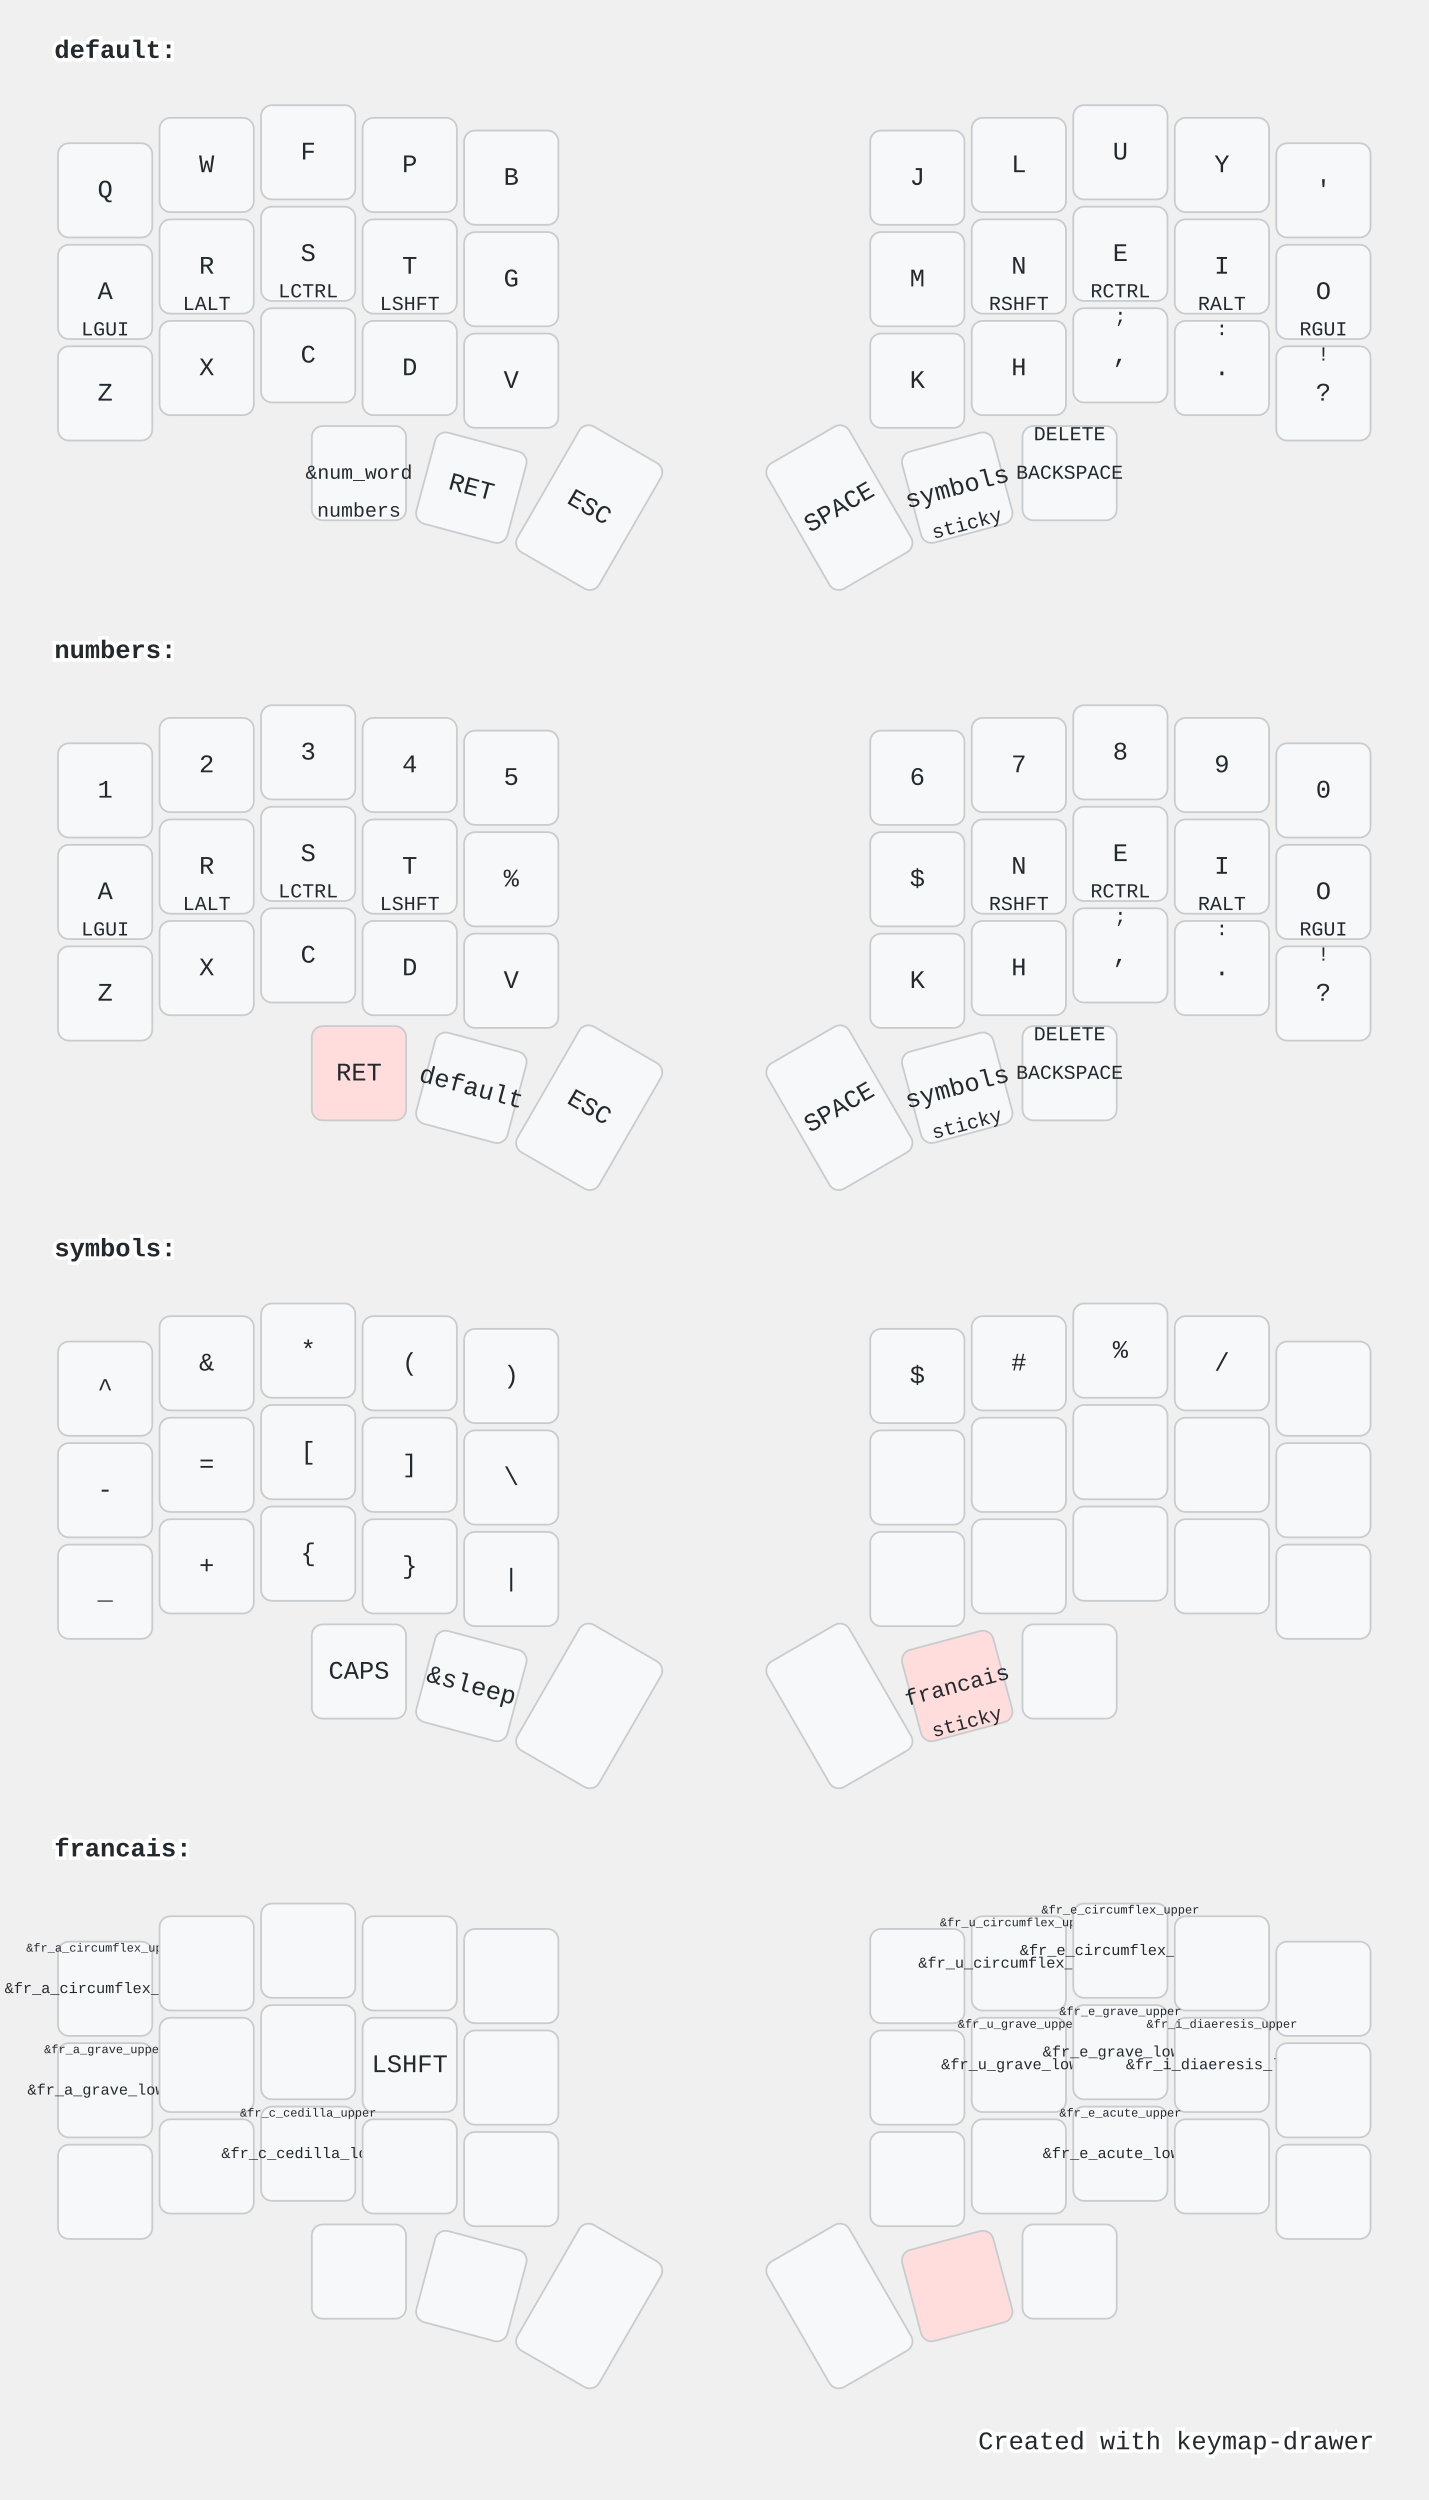
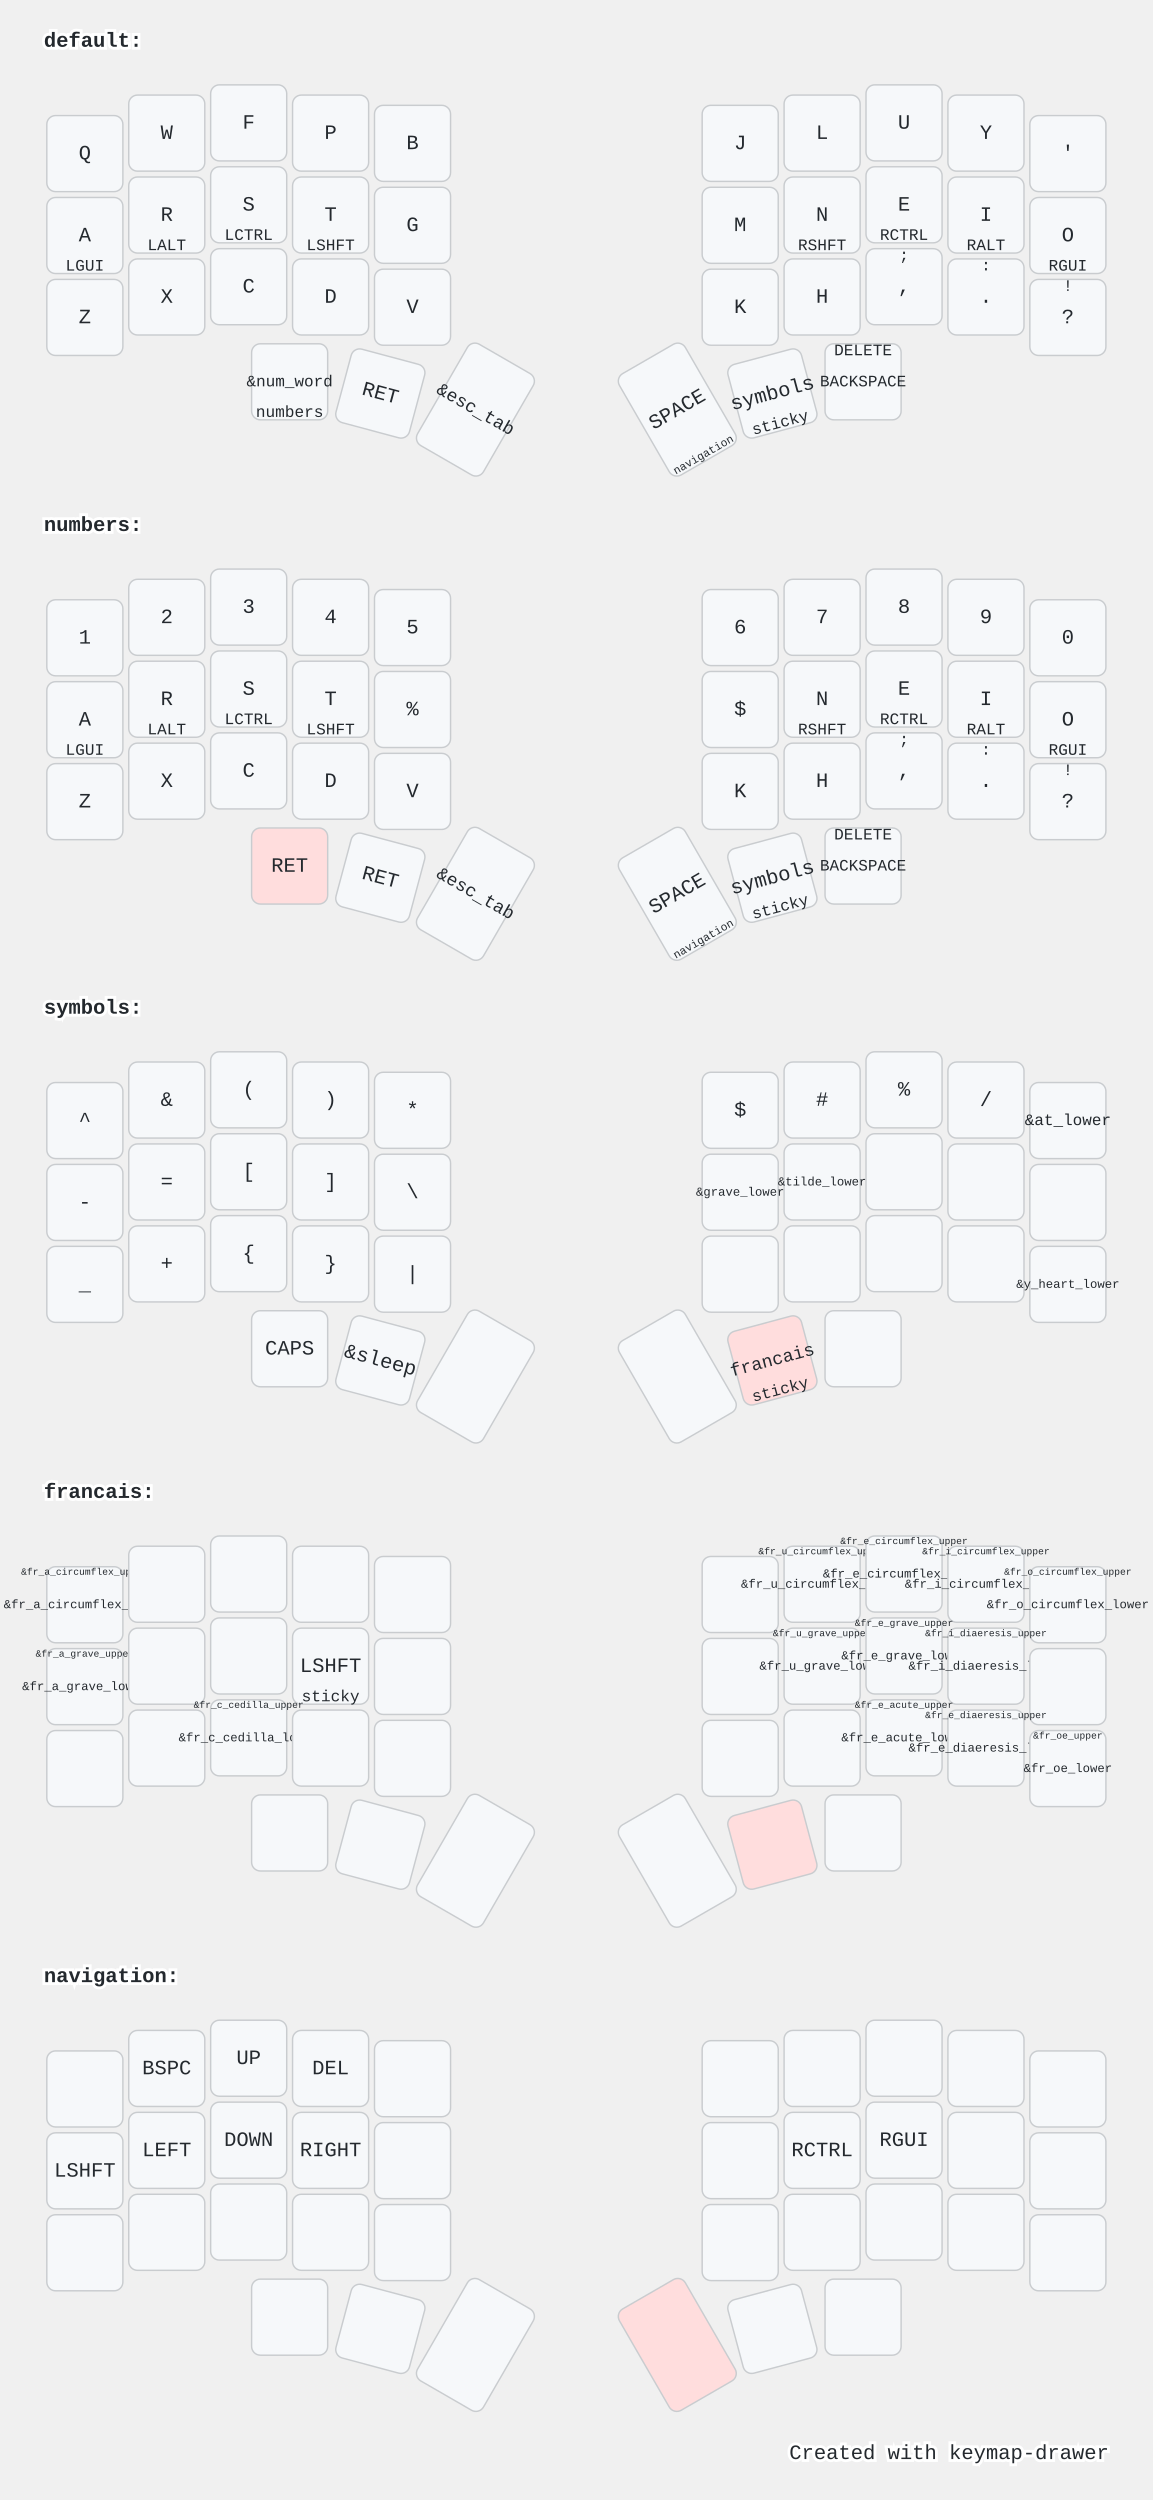
- <svg xmlns="http://www.w3.org/2000/svg" width="788" height="1379" viewBox="0 0 788 1379" class="keymap">
+ <svg xmlns="http://www.w3.org/2000/svg" width="788" height="1709" viewBox="0 0 788 1709" class="keymap">
  <style>/* inherit to force styles through use tags */
svg path {
    fill: inherit;
}

/* font and background color specifications */
svg.keymap {
    font-family: SFMono-Regular,Consolas,Liberation Mono,Menlo,monospace;
    font-size: 14px;
    font-kerning: normal;
    text-rendering: optimizeLegibility;
    fill: #24292e;
}

/* default key styling */
rect.key {
    fill: #f6f8fa;
}

rect.key, rect.combo {
    stroke: #c9cccf;
    stroke-width: 1;
}

/* default key side styling, only used is draw_key_sides is set */
rect.side {
    filter: brightness(90%);
}

/* color accent for combo boxes */
rect.combo, rect.combo-separate {
    fill: #cdf;
}

/* color accent for held keys */
rect.held, rect.combo.held {
    fill: #fdd;
}

/* color accent for ghost (optional) keys */
rect.ghost, rect.combo.ghost {
    stroke-dasharray: 4, 4;
    stroke-width: 2;
}

text {
    text-anchor: middle;
    dominant-baseline: middle;
}

/* styling for layer labels */
text.label {
    font-weight: bold;
    text-anchor: start;
    stroke: white;
    stroke-width: 4;
    paint-order: stroke;
}

/* styling for optional footer */
text.footer {
    text-anchor: end;
    dominant-baseline: auto;
    stroke: white;
    stroke-width: 4;
    paint-order: stroke;
}

/* styling for combo tap, and key hold/shifted label text */
text.combo, text.hold, text.shifted {
    font-size: 11px;
}

text.hold {
    text-anchor: middle;
    dominant-baseline: auto;
}

text.shifted {
    text-anchor: middle;
    dominant-baseline: hanging;
}

/* styling for hold/shifted label text in combo box */
text.combo.hold, text.combo.shifted {
    font-size: 8px;
}

/* lighter symbol for transparent keys */
text.trans {
    fill: #7b7e81;
}

/* styling for combo dendrons */
path.combo {
    stroke-width: 1;
    stroke: gray;
    fill: none;
}

/* Start Tabler Icons Cleanup */
/* cannot use height/width with glyphs */
.icon-tabler &gt; path {
    fill: inherit;
    stroke: inherit;
    stroke-width: 2;
}
/* hide tabler's default box */
.icon-tabler &gt; path[stroke="none"][fill="none"] {
    visibility: hidden;
}
/* End Tabler Icons Cleanup */

@media (prefers-color-scheme: dark) {
svg.keymap { fill: #d1d6db; }
rect.key { fill: #3f4750; }
rect.key, rect.combo { stroke: #60666c; }
rect.combo, rect.combo-separate { fill: #1f3d7a; }
rect.held, rect.combo.held { fill: #854747; }
text.label, text.footer { stroke: black; }
text.trans { fill: #7e8184; }
path.combo { stroke: #7f7f7f; }

}</style>
  <g transform="translate(30, 0)" class="layer-default">
    <text x="0" y="28" class="label">default:</text>
    <g transform="translate(0, 56)">
      <g transform="translate(28, 49)" class="key keypos-0">
        <rect rx="6" ry="6" x="-26" y="-26" width="52" height="52" class="key" />
        <text x="0" y="0" class="key tap">Q</text>
      </g>
      <g transform="translate(84, 35)" class="key keypos-1">
        <rect rx="6" ry="6" x="-26" y="-26" width="52" height="52" class="key" />
        <text x="0" y="0" class="key tap">W</text>
      </g>
      <g transform="translate(140, 28)" class="key keypos-2">
        <rect rx="6" ry="6" x="-26" y="-26" width="52" height="52" class="key" />
        <text x="0" y="0" class="key tap">F</text>
      </g>
      <g transform="translate(196, 35)" class="key keypos-3">
        <rect rx="6" ry="6" x="-26" y="-26" width="52" height="52" class="key" />
        <text x="0" y="0" class="key tap">P</text>
      </g>
      <g transform="translate(252, 42)" class="key keypos-4">
        <rect rx="6" ry="6" x="-26" y="-26" width="52" height="52" class="key" />
        <text x="0" y="0" class="key tap">B</text>
      </g>
      <g transform="translate(476, 42)" class="key keypos-5">
        <rect rx="6" ry="6" x="-26" y="-26" width="52" height="52" class="key" />
        <text x="0" y="0" class="key tap">J</text>
      </g>
      <g transform="translate(532, 35)" class="key keypos-6">
        <rect rx="6" ry="6" x="-26" y="-26" width="52" height="52" class="key" />
        <text x="0" y="0" class="key tap">L</text>
      </g>
      <g transform="translate(588, 28)" class="key keypos-7">
        <rect rx="6" ry="6" x="-26" y="-26" width="52" height="52" class="key" />
        <text x="0" y="0" class="key tap">U</text>
      </g>
      <g transform="translate(644, 35)" class="key keypos-8">
        <rect rx="6" ry="6" x="-26" y="-26" width="52" height="52" class="key" />
        <text x="0" y="0" class="key tap">Y</text>
      </g>
      <g transform="translate(700, 49)" class="key keypos-9">
        <rect rx="6" ry="6" x="-26" y="-26" width="52" height="52" class="key" />
        <text x="0" y="0" class="key tap">'</text>
      </g>
      <g transform="translate(28, 105)" class="key keypos-10">
        <rect rx="6" ry="6" x="-26" y="-26" width="52" height="52" class="key" />
        <text x="0" y="0" class="key tap">A</text>
        <text x="0" y="24" class="key hold">LGUI</text>
      </g>
      <g transform="translate(84, 91)" class="key keypos-11">
        <rect rx="6" ry="6" x="-26" y="-26" width="52" height="52" class="key" />
        <text x="0" y="0" class="key tap">R</text>
        <text x="0" y="24" class="key hold">LALT</text>
      </g>
      <g transform="translate(140, 84)" class="key keypos-12">
        <rect rx="6" ry="6" x="-26" y="-26" width="52" height="52" class="key" />
        <text x="0" y="0" class="key tap">S</text>
        <text x="0" y="24" class="key hold">LCTRL</text>
      </g>
      <g transform="translate(196, 91)" class="key keypos-13">
        <rect rx="6" ry="6" x="-26" y="-26" width="52" height="52" class="key" />
        <text x="0" y="0" class="key tap">T</text>
        <text x="0" y="24" class="key hold">LSHFT</text>
      </g>
      <g transform="translate(252, 98)" class="key keypos-14">
        <rect rx="6" ry="6" x="-26" y="-26" width="52" height="52" class="key" />
        <text x="0" y="0" class="key tap">G</text>
      </g>
      <g transform="translate(476, 98)" class="key keypos-15">
        <rect rx="6" ry="6" x="-26" y="-26" width="52" height="52" class="key" />
        <text x="0" y="0" class="key tap">M</text>
      </g>
      <g transform="translate(532, 91)" class="key keypos-16">
        <rect rx="6" ry="6" x="-26" y="-26" width="52" height="52" class="key" />
        <text x="0" y="0" class="key tap">N</text>
        <text x="0" y="24" class="key hold">RSHFT</text>
      </g>
      <g transform="translate(588, 84)" class="key keypos-17">
        <rect rx="6" ry="6" x="-26" y="-26" width="52" height="52" class="key" />
        <text x="0" y="0" class="key tap">E</text>
        <text x="0" y="24" class="key hold">RCTRL</text>
      </g>
      <g transform="translate(644, 91)" class="key keypos-18">
        <rect rx="6" ry="6" x="-26" y="-26" width="52" height="52" class="key" />
        <text x="0" y="0" class="key tap">I</text>
        <text x="0" y="24" class="key hold">RALT</text>
      </g>
      <g transform="translate(700, 105)" class="key keypos-19">
        <rect rx="6" ry="6" x="-26" y="-26" width="52" height="52" class="key" />
        <text x="0" y="0" class="key tap">O</text>
        <text x="0" y="24" class="key hold">RGUI</text>
      </g>
      <g transform="translate(28, 161)" class="key keypos-20">
        <rect rx="6" ry="6" x="-26" y="-26" width="52" height="52" class="key" />
        <text x="0" y="0" class="key tap">Z</text>
      </g>
      <g transform="translate(84, 147)" class="key keypos-21">
        <rect rx="6" ry="6" x="-26" y="-26" width="52" height="52" class="key" />
        <text x="0" y="0" class="key tap">X</text>
      </g>
      <g transform="translate(140, 140)" class="key keypos-22">
        <rect rx="6" ry="6" x="-26" y="-26" width="52" height="52" class="key" />
        <text x="0" y="0" class="key tap">C</text>
      </g>
      <g transform="translate(196, 147)" class="key keypos-23">
        <rect rx="6" ry="6" x="-26" y="-26" width="52" height="52" class="key" />
        <text x="0" y="0" class="key tap">D</text>
      </g>
      <g transform="translate(252, 154)" class="key keypos-24">
        <rect rx="6" ry="6" x="-26" y="-26" width="52" height="52" class="key" />
        <text x="0" y="0" class="key tap">V</text>
      </g>
      <g transform="translate(476, 154)" class="key keypos-25">
        <rect rx="6" ry="6" x="-26" y="-26" width="52" height="52" class="key" />
        <text x="0" y="0" class="key tap">K</text>
      </g>
      <g transform="translate(532, 147)" class="key keypos-26">
        <rect rx="6" ry="6" x="-26" y="-26" width="52" height="52" class="key" />
        <text x="0" y="0" class="key tap">H</text>
      </g>
      <g transform="translate(588, 140)" class="key keypos-27">
        <rect rx="6" ry="6" x="-26" y="-26" width="52" height="52" class="key" />
        <text x="0" y="0" class="key tap">,</text>
        <text x="0" y="-24" class="key shifted">;</text>
      </g>
      <g transform="translate(644, 147)" class="key keypos-28">
        <rect rx="6" ry="6" x="-26" y="-26" width="52" height="52" class="key" />
        <text x="0" y="0" class="key tap">.</text>
        <text x="0" y="-24" class="key shifted">:</text>
      </g>
      <g transform="translate(700, 161)" class="key keypos-29">
        <rect rx="6" ry="6" x="-26" y="-26" width="52" height="52" class="key" />
        <text x="0" y="0" class="key tap">?</text>
        <text x="0" y="-24" class="key shifted">!</text>
      </g>
      <g transform="translate(168, 205)" class="key keypos-30">
        <rect rx="6" ry="6" x="-26" y="-26" width="52" height="52" class="key" />
        <text x="0" y="0" class="key tap">
          <tspan style="font-size: 78%">&amp;num_word</tspan>
        </text>
        <text x="0" y="24" class="key hold">numbers</text>
      </g>
      <g transform="translate(230, 213) rotate(15.0)" class="key keypos-31">
        <rect rx="6" ry="6" x="-26" y="-26" width="52" height="52" class="key" />
        <text x="0" y="0" class="key tap">RET</text>
      </g>
      <g transform="translate(295, 224) rotate(30.0)" class="key keypos-32">
        <rect rx="6" ry="6" x="-26" y="-40" width="52" height="80" class="key" />
-         <text x="0" y="0" class="key tap">ESC</text>
+         <text x="0" y="0" class="key tap">
+           <tspan style="font-size: 88%">&amp;esc_tab</tspan>
+         </text>
      </g>
      <g transform="translate(433, 224) rotate(-30.0)" class="key keypos-33">
        <rect rx="6" ry="6" x="-26" y="-40" width="52" height="80" class="key" />
        <text x="0" y="0" class="key tap">SPACE</text>
+         <text x="0" y="38" class="key hold">
+           <tspan style="font-size: 70%">navigation</tspan>
+         </text>
      </g>
      <g transform="translate(498, 213) rotate(-15.0)" class="key keypos-34">
        <rect rx="6" ry="6" x="-26" y="-26" width="52" height="52" class="key" />
        <text x="0" y="0" class="key tap">symbols</text>
        <text x="0" y="24" class="key hold">sticky</text>
      </g>
      <g transform="translate(560, 205)" class="key keypos-35">
        <rect rx="6" ry="6" x="-26" y="-26" width="52" height="52" class="key" />
        <text x="0" y="0" class="key tap">
          <tspan style="font-size: 78%">BACKSPACE</tspan>
        </text>
        <text x="0" y="-24" class="key shifted">DELETE</text>
      </g>
    </g>
  </g>
  <g transform="translate(30, 331)" class="layer-numbers">
    <text x="0" y="28" class="label">numbers:</text>
    <g transform="translate(0, 56)">
      <g transform="translate(28, 49)" class="key keypos-0">
        <rect rx="6" ry="6" x="-26" y="-26" width="52" height="52" class="key" />
        <text x="0" y="0" class="key tap">1</text>
      </g>
      <g transform="translate(84, 35)" class="key keypos-1">
        <rect rx="6" ry="6" x="-26" y="-26" width="52" height="52" class="key" />
        <text x="0" y="0" class="key tap">2</text>
      </g>
      <g transform="translate(140, 28)" class="key keypos-2">
        <rect rx="6" ry="6" x="-26" y="-26" width="52" height="52" class="key" />
        <text x="0" y="0" class="key tap">3</text>
      </g>
      <g transform="translate(196, 35)" class="key keypos-3">
        <rect rx="6" ry="6" x="-26" y="-26" width="52" height="52" class="key" />
        <text x="0" y="0" class="key tap">4</text>
      </g>
      <g transform="translate(252, 42)" class="key keypos-4">
        <rect rx="6" ry="6" x="-26" y="-26" width="52" height="52" class="key" />
        <text x="0" y="0" class="key tap">5</text>
      </g>
      <g transform="translate(476, 42)" class="key keypos-5">
        <rect rx="6" ry="6" x="-26" y="-26" width="52" height="52" class="key" />
        <text x="0" y="0" class="key tap">6</text>
      </g>
      <g transform="translate(532, 35)" class="key keypos-6">
        <rect rx="6" ry="6" x="-26" y="-26" width="52" height="52" class="key" />
        <text x="0" y="0" class="key tap">7</text>
      </g>
      <g transform="translate(588, 28)" class="key keypos-7">
        <rect rx="6" ry="6" x="-26" y="-26" width="52" height="52" class="key" />
        <text x="0" y="0" class="key tap">8</text>
      </g>
      <g transform="translate(644, 35)" class="key keypos-8">
        <rect rx="6" ry="6" x="-26" y="-26" width="52" height="52" class="key" />
        <text x="0" y="0" class="key tap">9</text>
      </g>
      <g transform="translate(700, 49)" class="key keypos-9">
        <rect rx="6" ry="6" x="-26" y="-26" width="52" height="52" class="key" />
        <text x="0" y="0" class="key tap">0</text>
      </g>
      <g transform="translate(28, 105)" class="key keypos-10">
        <rect rx="6" ry="6" x="-26" y="-26" width="52" height="52" class="key" />
        <text x="0" y="0" class="key tap">A</text>
        <text x="0" y="24" class="key hold">LGUI</text>
      </g>
      <g transform="translate(84, 91)" class="key keypos-11">
        <rect rx="6" ry="6" x="-26" y="-26" width="52" height="52" class="key" />
        <text x="0" y="0" class="key tap">R</text>
        <text x="0" y="24" class="key hold">LALT</text>
      </g>
      <g transform="translate(140, 84)" class="key keypos-12">
        <rect rx="6" ry="6" x="-26" y="-26" width="52" height="52" class="key" />
        <text x="0" y="0" class="key tap">S</text>
        <text x="0" y="24" class="key hold">LCTRL</text>
      </g>
      <g transform="translate(196, 91)" class="key keypos-13">
        <rect rx="6" ry="6" x="-26" y="-26" width="52" height="52" class="key" />
        <text x="0" y="0" class="key tap">T</text>
        <text x="0" y="24" class="key hold">LSHFT</text>
      </g>
      <g transform="translate(252, 98)" class="key keypos-14">
        <rect rx="6" ry="6" x="-26" y="-26" width="52" height="52" class="key" />
        <text x="0" y="0" class="key tap">%</text>
      </g>
      <g transform="translate(476, 98)" class="key keypos-15">
        <rect rx="6" ry="6" x="-26" y="-26" width="52" height="52" class="key" />
        <text x="0" y="0" class="key tap">$</text>
      </g>
      <g transform="translate(532, 91)" class="key keypos-16">
        <rect rx="6" ry="6" x="-26" y="-26" width="52" height="52" class="key" />
        <text x="0" y="0" class="key tap">N</text>
        <text x="0" y="24" class="key hold">RSHFT</text>
      </g>
      <g transform="translate(588, 84)" class="key keypos-17">
        <rect rx="6" ry="6" x="-26" y="-26" width="52" height="52" class="key" />
        <text x="0" y="0" class="key tap">E</text>
        <text x="0" y="24" class="key hold">RCTRL</text>
      </g>
      <g transform="translate(644, 91)" class="key keypos-18">
        <rect rx="6" ry="6" x="-26" y="-26" width="52" height="52" class="key" />
        <text x="0" y="0" class="key tap">I</text>
        <text x="0" y="24" class="key hold">RALT</text>
      </g>
      <g transform="translate(700, 105)" class="key keypos-19">
        <rect rx="6" ry="6" x="-26" y="-26" width="52" height="52" class="key" />
        <text x="0" y="0" class="key tap">O</text>
        <text x="0" y="24" class="key hold">RGUI</text>
      </g>
      <g transform="translate(28, 161)" class="key keypos-20">
        <rect rx="6" ry="6" x="-26" y="-26" width="52" height="52" class="key" />
        <text x="0" y="0" class="key tap">Z</text>
      </g>
      <g transform="translate(84, 147)" class="key keypos-21">
        <rect rx="6" ry="6" x="-26" y="-26" width="52" height="52" class="key" />
        <text x="0" y="0" class="key tap">X</text>
      </g>
      <g transform="translate(140, 140)" class="key keypos-22">
        <rect rx="6" ry="6" x="-26" y="-26" width="52" height="52" class="key" />
        <text x="0" y="0" class="key tap">C</text>
      </g>
      <g transform="translate(196, 147)" class="key keypos-23">
        <rect rx="6" ry="6" x="-26" y="-26" width="52" height="52" class="key" />
        <text x="0" y="0" class="key tap">D</text>
      </g>
      <g transform="translate(252, 154)" class="key keypos-24">
        <rect rx="6" ry="6" x="-26" y="-26" width="52" height="52" class="key" />
        <text x="0" y="0" class="key tap">V</text>
      </g>
      <g transform="translate(476, 154)" class="key keypos-25">
        <rect rx="6" ry="6" x="-26" y="-26" width="52" height="52" class="key" />
        <text x="0" y="0" class="key tap">K</text>
      </g>
      <g transform="translate(532, 147)" class="key keypos-26">
        <rect rx="6" ry="6" x="-26" y="-26" width="52" height="52" class="key" />
        <text x="0" y="0" class="key tap">H</text>
      </g>
      <g transform="translate(588, 140)" class="key keypos-27">
        <rect rx="6" ry="6" x="-26" y="-26" width="52" height="52" class="key" />
        <text x="0" y="0" class="key tap">,</text>
        <text x="0" y="-24" class="key shifted">;</text>
      </g>
      <g transform="translate(644, 147)" class="key keypos-28">
        <rect rx="6" ry="6" x="-26" y="-26" width="52" height="52" class="key" />
        <text x="0" y="0" class="key tap">.</text>
        <text x="0" y="-24" class="key shifted">:</text>
      </g>
      <g transform="translate(700, 161)" class="key keypos-29">
        <rect rx="6" ry="6" x="-26" y="-26" width="52" height="52" class="key" />
        <text x="0" y="0" class="key tap">?</text>
        <text x="0" y="-24" class="key shifted">!</text>
      </g>
      <g transform="translate(168, 205)" class="key held keypos-30">
        <rect rx="6" ry="6" x="-26" y="-26" width="52" height="52" class="key held" />
        <text x="0" y="0" class="key held tap">RET</text>
      </g>
      <g transform="translate(230, 213) rotate(15.0)" class="key keypos-31">
        <rect rx="6" ry="6" x="-26" y="-26" width="52" height="52" class="key" />
-         <text x="0" y="0" class="key tap">default</text>
+         <text x="0" y="0" class="key tap">RET</text>
      </g>
      <g transform="translate(295, 224) rotate(30.0)" class="key keypos-32">
        <rect rx="6" ry="6" x="-26" y="-40" width="52" height="80" class="key" />
-         <text x="0" y="0" class="key tap">ESC</text>
+         <text x="0" y="0" class="key tap">
+           <tspan style="font-size: 88%">&amp;esc_tab</tspan>
+         </text>
      </g>
      <g transform="translate(433, 224) rotate(-30.0)" class="key keypos-33">
        <rect rx="6" ry="6" x="-26" y="-40" width="52" height="80" class="key" />
        <text x="0" y="0" class="key tap">SPACE</text>
+         <text x="0" y="38" class="key hold">
+           <tspan style="font-size: 70%">navigation</tspan>
+         </text>
      </g>
      <g transform="translate(498, 213) rotate(-15.0)" class="key keypos-34">
        <rect rx="6" ry="6" x="-26" y="-26" width="52" height="52" class="key" />
        <text x="0" y="0" class="key tap">symbols</text>
        <text x="0" y="24" class="key hold">sticky</text>
      </g>
      <g transform="translate(560, 205)" class="key keypos-35">
        <rect rx="6" ry="6" x="-26" y="-26" width="52" height="52" class="key" />
        <text x="0" y="0" class="key tap">
          <tspan style="font-size: 78%">BACKSPACE</tspan>
        </text>
        <text x="0" y="-24" class="key shifted">DELETE</text>
      </g>
    </g>
  </g>
  <g transform="translate(30, 661)" class="layer-symbols">
    <text x="0" y="28" class="label">symbols:</text>
    <g transform="translate(0, 56)">
      <g transform="translate(28, 49)" class="key keypos-0">
        <rect rx="6" ry="6" x="-26" y="-26" width="52" height="52" class="key" />
        <text x="0" y="0" class="key tap">^</text>
      </g>
      <g transform="translate(84, 35)" class="key keypos-1">
        <rect rx="6" ry="6" x="-26" y="-26" width="52" height="52" class="key" />
        <text x="0" y="0" class="key tap">&amp;</text>
      </g>
      <g transform="translate(140, 28)" class="key keypos-2">
        <rect rx="6" ry="6" x="-26" y="-26" width="52" height="52" class="key" />
+         <text x="0" y="0" class="key tap">(</text>
+       </g>
+       <g transform="translate(196, 35)" class="key keypos-3">
+         <rect rx="6" ry="6" x="-26" y="-26" width="52" height="52" class="key" />
+         <text x="0" y="0" class="key tap">)</text>
+       </g>
+       <g transform="translate(252, 42)" class="key keypos-4">
+         <rect rx="6" ry="6" x="-26" y="-26" width="52" height="52" class="key" />
        <text x="0" y="0" class="key tap">*</text>
      </g>
-       <g transform="translate(196, 35)" class="key keypos-3">
-         <rect rx="6" ry="6" x="-26" y="-26" width="52" height="52" class="key" />
-         <text x="0" y="0" class="key tap">(</text>
-       </g>
-       <g transform="translate(252, 42)" class="key keypos-4">
-         <rect rx="6" ry="6" x="-26" y="-26" width="52" height="52" class="key" />
-         <text x="0" y="0" class="key tap">)</text>
-       </g>
      <g transform="translate(476, 42)" class="key keypos-5">
        <rect rx="6" ry="6" x="-26" y="-26" width="52" height="52" class="key" />
        <text x="0" y="0" class="key tap">$</text>
      </g>
      <g transform="translate(532, 35)" class="key keypos-6">
        <rect rx="6" ry="6" x="-26" y="-26" width="52" height="52" class="key" />
        <text x="0" y="0" class="key tap">#</text>
      </g>
      <g transform="translate(588, 28)" class="key keypos-7">
        <rect rx="6" ry="6" x="-26" y="-26" width="52" height="52" class="key" />
        <text x="0" y="0" class="key tap">%</text>
      </g>
      <g transform="translate(644, 35)" class="key keypos-8">
        <rect rx="6" ry="6" x="-26" y="-26" width="52" height="52" class="key" />
        <text x="0" y="0" class="key tap">/</text>
      </g>
      <g transform="translate(700, 49)" class="key keypos-9">
        <rect rx="6" ry="6" x="-26" y="-26" width="52" height="52" class="key" />
+         <text x="0" y="0" class="key tap">
+           <tspan style="font-size: 78%">&amp;at_lower</tspan>
+         </text>
      </g>
      <g transform="translate(28, 105)" class="key keypos-10">
        <rect rx="6" ry="6" x="-26" y="-26" width="52" height="52" class="key" />
        <text x="0" y="0" class="key tap">-</text>
      </g>
      <g transform="translate(84, 91)" class="key keypos-11">
        <rect rx="6" ry="6" x="-26" y="-26" width="52" height="52" class="key" />
        <text x="0" y="0" class="key tap">=</text>
      </g>
      <g transform="translate(140, 84)" class="key keypos-12">
        <rect rx="6" ry="6" x="-26" y="-26" width="52" height="52" class="key" />
        <text x="0" y="0" class="key tap">[</text>
      </g>
      <g transform="translate(196, 91)" class="key keypos-13">
        <rect rx="6" ry="6" x="-26" y="-26" width="52" height="52" class="key" />
        <text x="0" y="0" class="key tap">]</text>
      </g>
      <g transform="translate(252, 98)" class="key keypos-14">
        <rect rx="6" ry="6" x="-26" y="-26" width="52" height="52" class="key" />
        <text x="0" y="0" class="key tap">\</text>
      </g>
      <g transform="translate(476, 98)" class="key keypos-15">
        <rect rx="6" ry="6" x="-26" y="-26" width="52" height="52" class="key" />
+         <text x="0" y="0" class="key tap">
+           <tspan style="font-size: 60%">&amp;grave_lower</tspan>
+         </text>
      </g>
      <g transform="translate(532, 91)" class="key keypos-16">
        <rect rx="6" ry="6" x="-26" y="-26" width="52" height="52" class="key" />
+         <text x="0" y="0" class="key tap">
+           <tspan style="font-size: 60%">&amp;tilde_lower</tspan>
+         </text>
      </g>
      <g transform="translate(588, 84)" class="key keypos-17">
        <rect rx="6" ry="6" x="-26" y="-26" width="52" height="52" class="key" />
      </g>
      <g transform="translate(644, 91)" class="key keypos-18">
        <rect rx="6" ry="6" x="-26" y="-26" width="52" height="52" class="key" />
      </g>
      <g transform="translate(700, 105)" class="key keypos-19">
        <rect rx="6" ry="6" x="-26" y="-26" width="52" height="52" class="key" />
      </g>
      <g transform="translate(28, 161)" class="key keypos-20">
        <rect rx="6" ry="6" x="-26" y="-26" width="52" height="52" class="key" />
        <text x="0" y="0" class="key tap">_</text>
      </g>
      <g transform="translate(84, 147)" class="key keypos-21">
        <rect rx="6" ry="6" x="-26" y="-26" width="52" height="52" class="key" />
        <text x="0" y="0" class="key tap">+</text>
      </g>
      <g transform="translate(140, 140)" class="key keypos-22">
        <rect rx="6" ry="6" x="-26" y="-26" width="52" height="52" class="key" />
        <text x="0" y="0" class="key tap">{</text>
      </g>
      <g transform="translate(196, 147)" class="key keypos-23">
        <rect rx="6" ry="6" x="-26" y="-26" width="52" height="52" class="key" />
        <text x="0" y="0" class="key tap">}</text>
      </g>
      <g transform="translate(252, 154)" class="key keypos-24">
        <rect rx="6" ry="6" x="-26" y="-26" width="52" height="52" class="key" />
        <text x="0" y="0" class="key tap">|</text>
      </g>
      <g transform="translate(476, 154)" class="key keypos-25">
        <rect rx="6" ry="6" x="-26" y="-26" width="52" height="52" class="key" />
      </g>
      <g transform="translate(532, 147)" class="key keypos-26">
        <rect rx="6" ry="6" x="-26" y="-26" width="52" height="52" class="key" />
      </g>
      <g transform="translate(588, 140)" class="key keypos-27">
        <rect rx="6" ry="6" x="-26" y="-26" width="52" height="52" class="key" />
      </g>
      <g transform="translate(644, 147)" class="key keypos-28">
        <rect rx="6" ry="6" x="-26" y="-26" width="52" height="52" class="key" />
      </g>
      <g transform="translate(700, 161)" class="key keypos-29">
        <rect rx="6" ry="6" x="-26" y="-26" width="52" height="52" class="key" />
+         <text x="0" y="0" class="key tap">
+           <tspan style="font-size: 60%">&amp;y_heart_lower</tspan>
+         </text>
      </g>
      <g transform="translate(168, 205)" class="key keypos-30">
        <rect rx="6" ry="6" x="-26" y="-26" width="52" height="52" class="key" />
        <text x="0" y="0" class="key tap">CAPS</text>
      </g>
      <g transform="translate(230, 213) rotate(15.0)" class="key keypos-31">
        <rect rx="6" ry="6" x="-26" y="-26" width="52" height="52" class="key" />
        <text x="0" y="0" class="key tap">&amp;sleep</text>
      </g>
      <g transform="translate(295, 224) rotate(30.0)" class="key keypos-32">
        <rect rx="6" ry="6" x="-26" y="-40" width="52" height="80" class="key" />
      </g>
      <g transform="translate(433, 224) rotate(-30.0)" class="key keypos-33">
        <rect rx="6" ry="6" x="-26" y="-40" width="52" height="80" class="key" />
      </g>
      <g transform="translate(498, 213) rotate(-15.0)" class="key held keypos-34">
        <rect rx="6" ry="6" x="-26" y="-26" width="52" height="52" class="key held" />
        <text x="0" y="0" class="key held tap">
          <tspan style="font-size: 88%">francais</tspan>
        </text>
        <text x="0" y="24" class="key held hold">sticky</text>
      </g>
      <g transform="translate(560, 205)" class="key keypos-35">
        <rect rx="6" ry="6" x="-26" y="-26" width="52" height="52" class="key" />
      </g>
    </g>
  </g>
  <g transform="translate(30, 992)" class="layer-francais">
    <text x="0" y="28" class="label">francais:</text>
    <g transform="translate(0, 56)">
      <g transform="translate(28, 49)" class="key keypos-0">
        <rect rx="6" ry="6" x="-26" y="-26" width="52" height="52" class="key" />
        <text x="0" y="0" class="key tap">
          <tspan style="font-size: 60%">&amp;fr_a_circumflex_lower</tspan>
        </text>
        <text x="0" y="-24" class="key shifted">
          <tspan style="font-size: 60%">&amp;fr_a_circumflex_upper</tspan>
        </text>
      </g>
      <g transform="translate(84, 35)" class="key keypos-1">
        <rect rx="6" ry="6" x="-26" y="-26" width="52" height="52" class="key" />
      </g>
      <g transform="translate(140, 28)" class="key keypos-2">
        <rect rx="6" ry="6" x="-26" y="-26" width="52" height="52" class="key" />
      </g>
      <g transform="translate(196, 35)" class="key keypos-3">
        <rect rx="6" ry="6" x="-26" y="-26" width="52" height="52" class="key" />
      </g>
      <g transform="translate(252, 42)" class="key keypos-4">
        <rect rx="6" ry="6" x="-26" y="-26" width="52" height="52" class="key" />
      </g>
      <g transform="translate(476, 42)" class="key keypos-5">
        <rect rx="6" ry="6" x="-26" y="-26" width="52" height="52" class="key" />
      </g>
      <g transform="translate(532, 35)" class="key keypos-6">
        <rect rx="6" ry="6" x="-26" y="-26" width="52" height="52" class="key" />
        <text x="0" y="0" class="key tap">
          <tspan style="font-size: 60%">&amp;fr_u_circumflex_lower</tspan>
        </text>
        <text x="0" y="-24" class="key shifted">
          <tspan style="font-size: 60%">&amp;fr_u_circumflex_upper</tspan>
        </text>
      </g>
      <g transform="translate(588, 28)" class="key keypos-7">
        <rect rx="6" ry="6" x="-26" y="-26" width="52" height="52" class="key" />
        <text x="0" y="0" class="key tap">
          <tspan style="font-size: 60%">&amp;fr_e_circumflex_lower</tspan>
        </text>
        <text x="0" y="-24" class="key shifted">
          <tspan style="font-size: 60%">&amp;fr_e_circumflex_upper</tspan>
        </text>
      </g>
      <g transform="translate(644, 35)" class="key keypos-8">
        <rect rx="6" ry="6" x="-26" y="-26" width="52" height="52" class="key" />
+         <text x="0" y="0" class="key tap">
+           <tspan style="font-size: 60%">&amp;fr_i_circumflex_lower</tspan>
+         </text>
+         <text x="0" y="-24" class="key shifted">
+           <tspan style="font-size: 60%">&amp;fr_i_circumflex_upper</tspan>
+         </text>
      </g>
      <g transform="translate(700, 49)" class="key keypos-9">
        <rect rx="6" ry="6" x="-26" y="-26" width="52" height="52" class="key" />
+         <text x="0" y="0" class="key tap">
+           <tspan style="font-size: 60%">&amp;fr_o_circumflex_lower</tspan>
+         </text>
+         <text x="0" y="-24" class="key shifted">
+           <tspan style="font-size: 60%">&amp;fr_o_circumflex_upper</tspan>
+         </text>
      </g>
      <g transform="translate(28, 105)" class="key keypos-10">
        <rect rx="6" ry="6" x="-26" y="-26" width="52" height="52" class="key" />
        <text x="0" y="0" class="key tap">
          <tspan style="font-size: 60%">&amp;fr_a_grave_lower</tspan>
        </text>
        <text x="0" y="-24" class="key shifted">
          <tspan style="font-size: 60%">&amp;fr_a_grave_upper</tspan>
        </text>
      </g>
      <g transform="translate(84, 91)" class="key keypos-11">
        <rect rx="6" ry="6" x="-26" y="-26" width="52" height="52" class="key" />
      </g>
      <g transform="translate(140, 84)" class="key keypos-12">
        <rect rx="6" ry="6" x="-26" y="-26" width="52" height="52" class="key" />
      </g>
      <g transform="translate(196, 91)" class="key keypos-13">
        <rect rx="6" ry="6" x="-26" y="-26" width="52" height="52" class="key" />
        <text x="0" y="0" class="key tap">LSHFT</text>
+         <text x="0" y="24" class="key hold">sticky</text>
      </g>
      <g transform="translate(252, 98)" class="key keypos-14">
        <rect rx="6" ry="6" x="-26" y="-26" width="52" height="52" class="key" />
      </g>
      <g transform="translate(476, 98)" class="key keypos-15">
        <rect rx="6" ry="6" x="-26" y="-26" width="52" height="52" class="key" />
      </g>
      <g transform="translate(532, 91)" class="key keypos-16">
        <rect rx="6" ry="6" x="-26" y="-26" width="52" height="52" class="key" />
        <text x="0" y="0" class="key tap">
          <tspan style="font-size: 60%">&amp;fr_u_grave_lower</tspan>
        </text>
        <text x="0" y="-24" class="key shifted">
          <tspan style="font-size: 60%">&amp;fr_u_grave_upper</tspan>
        </text>
      </g>
      <g transform="translate(588, 84)" class="key keypos-17">
        <rect rx="6" ry="6" x="-26" y="-26" width="52" height="52" class="key" />
        <text x="0" y="0" class="key tap">
          <tspan style="font-size: 60%">&amp;fr_e_grave_lower</tspan>
        </text>
        <text x="0" y="-24" class="key shifted">
          <tspan style="font-size: 60%">&amp;fr_e_grave_upper</tspan>
        </text>
      </g>
      <g transform="translate(644, 91)" class="key keypos-18">
        <rect rx="6" ry="6" x="-26" y="-26" width="52" height="52" class="key" />
        <text x="0" y="0" class="key tap">
          <tspan style="font-size: 60%">&amp;fr_i_diaeresis_lower</tspan>
        </text>
        <text x="0" y="-24" class="key shifted">
          <tspan style="font-size: 60%">&amp;fr_i_diaeresis_upper</tspan>
        </text>
      </g>
      <g transform="translate(700, 105)" class="key keypos-19">
        <rect rx="6" ry="6" x="-26" y="-26" width="52" height="52" class="key" />
      </g>
      <g transform="translate(28, 161)" class="key keypos-20">
        <rect rx="6" ry="6" x="-26" y="-26" width="52" height="52" class="key" />
      </g>
      <g transform="translate(84, 147)" class="key keypos-21">
        <rect rx="6" ry="6" x="-26" y="-26" width="52" height="52" class="key" />
      </g>
      <g transform="translate(140, 140)" class="key keypos-22">
        <rect rx="6" ry="6" x="-26" y="-26" width="52" height="52" class="key" />
        <text x="0" y="0" class="key tap">
          <tspan style="font-size: 60%">&amp;fr_c_cedilla_lower</tspan>
        </text>
        <text x="0" y="-24" class="key shifted">
          <tspan style="font-size: 60%">&amp;fr_c_cedilla_upper</tspan>
        </text>
      </g>
      <g transform="translate(196, 147)" class="key keypos-23">
        <rect rx="6" ry="6" x="-26" y="-26" width="52" height="52" class="key" />
      </g>
      <g transform="translate(252, 154)" class="key keypos-24">
        <rect rx="6" ry="6" x="-26" y="-26" width="52" height="52" class="key" />
      </g>
      <g transform="translate(476, 154)" class="key keypos-25">
        <rect rx="6" ry="6" x="-26" y="-26" width="52" height="52" class="key" />
      </g>
      <g transform="translate(532, 147)" class="key keypos-26">
        <rect rx="6" ry="6" x="-26" y="-26" width="52" height="52" class="key" />
      </g>
      <g transform="translate(588, 140)" class="key keypos-27">
        <rect rx="6" ry="6" x="-26" y="-26" width="52" height="52" class="key" />
        <text x="0" y="0" class="key tap">
          <tspan style="font-size: 60%">&amp;fr_e_acute_lower</tspan>
        </text>
        <text x="0" y="-24" class="key shifted">
          <tspan style="font-size: 60%">&amp;fr_e_acute_upper</tspan>
        </text>
      </g>
      <g transform="translate(644, 147)" class="key keypos-28">
        <rect rx="6" ry="6" x="-26" y="-26" width="52" height="52" class="key" />
+         <text x="0" y="0" class="key tap">
+           <tspan style="font-size: 60%">&amp;fr_e_diaeresis_lower</tspan>
+         </text>
+         <text x="0" y="-24" class="key shifted">
+           <tspan style="font-size: 60%">&amp;fr_e_diaeresis_upper</tspan>
+         </text>
      </g>
      <g transform="translate(700, 161)" class="key keypos-29">
        <rect rx="6" ry="6" x="-26" y="-26" width="52" height="52" class="key" />
+         <text x="0" y="0" class="key tap">
+           <tspan style="font-size: 60%">&amp;fr_oe_lower</tspan>
+         </text>
+         <text x="0" y="-24" class="key shifted">
+           <tspan style="font-size: 60%">&amp;fr_oe_upper</tspan>
+         </text>
      </g>
      <g transform="translate(168, 205)" class="key keypos-30">
        <rect rx="6" ry="6" x="-26" y="-26" width="52" height="52" class="key" />
      </g>
      <g transform="translate(230, 213) rotate(15.0)" class="key keypos-31">
        <rect rx="6" ry="6" x="-26" y="-26" width="52" height="52" class="key" />
      </g>
      <g transform="translate(295, 224) rotate(30.0)" class="key keypos-32">
        <rect rx="6" ry="6" x="-26" y="-40" width="52" height="80" class="key" />
      </g>
      <g transform="translate(433, 224) rotate(-30.0)" class="key keypos-33">
        <rect rx="6" ry="6" x="-26" y="-40" width="52" height="80" class="key" />
      </g>
      <g transform="translate(498, 213) rotate(-15.0)" class="key held keypos-34">
        <rect rx="6" ry="6" x="-26" y="-26" width="52" height="52" class="key held" />
      </g>
      <g transform="translate(560, 205)" class="key keypos-35">
        <rect rx="6" ry="6" x="-26" y="-26" width="52" height="52" class="key" />
      </g>
    </g>
  </g>
-   <text x="758.0" y="1351.0" class="footer">Created with <a href="https://github.com/caksoylar/keymap-drawer">keymap-drawer</a>
+   <g transform="translate(30, 1323)" class="layer-navigation">
+     <text x="0" y="28" class="label">navigation:</text>
+     <g transform="translate(0, 56)">
+       <g transform="translate(28, 49)" class="key keypos-0">
+         <rect rx="6" ry="6" x="-26" y="-26" width="52" height="52" class="key" />
+       </g>
+       <g transform="translate(84, 35)" class="key keypos-1">
+         <rect rx="6" ry="6" x="-26" y="-26" width="52" height="52" class="key" />
+         <text x="0" y="0" class="key tap">BSPC</text>
+       </g>
+       <g transform="translate(140, 28)" class="key keypos-2">
+         <rect rx="6" ry="6" x="-26" y="-26" width="52" height="52" class="key" />
+         <text x="0" y="0" class="key tap">UP</text>
+       </g>
+       <g transform="translate(196, 35)" class="key keypos-3">
+         <rect rx="6" ry="6" x="-26" y="-26" width="52" height="52" class="key" />
+         <text x="0" y="0" class="key tap">DEL</text>
+       </g>
+       <g transform="translate(252, 42)" class="key keypos-4">
+         <rect rx="6" ry="6" x="-26" y="-26" width="52" height="52" class="key" />
+       </g>
+       <g transform="translate(476, 42)" class="key keypos-5">
+         <rect rx="6" ry="6" x="-26" y="-26" width="52" height="52" class="key" />
+       </g>
+       <g transform="translate(532, 35)" class="key keypos-6">
+         <rect rx="6" ry="6" x="-26" y="-26" width="52" height="52" class="key" />
+       </g>
+       <g transform="translate(588, 28)" class="key keypos-7">
+         <rect rx="6" ry="6" x="-26" y="-26" width="52" height="52" class="key" />
+       </g>
+       <g transform="translate(644, 35)" class="key keypos-8">
+         <rect rx="6" ry="6" x="-26" y="-26" width="52" height="52" class="key" />
+       </g>
+       <g transform="translate(700, 49)" class="key keypos-9">
+         <rect rx="6" ry="6" x="-26" y="-26" width="52" height="52" class="key" />
+       </g>
+       <g transform="translate(28, 105)" class="key keypos-10">
+         <rect rx="6" ry="6" x="-26" y="-26" width="52" height="52" class="key" />
+         <text x="0" y="0" class="key tap">LSHFT</text>
+       </g>
+       <g transform="translate(84, 91)" class="key keypos-11">
+         <rect rx="6" ry="6" x="-26" y="-26" width="52" height="52" class="key" />
+         <text x="0" y="0" class="key tap">LEFT</text>
+       </g>
+       <g transform="translate(140, 84)" class="key keypos-12">
+         <rect rx="6" ry="6" x="-26" y="-26" width="52" height="52" class="key" />
+         <text x="0" y="0" class="key tap">DOWN</text>
+       </g>
+       <g transform="translate(196, 91)" class="key keypos-13">
+         <rect rx="6" ry="6" x="-26" y="-26" width="52" height="52" class="key" />
+         <text x="0" y="0" class="key tap">RIGHT</text>
+       </g>
+       <g transform="translate(252, 98)" class="key keypos-14">
+         <rect rx="6" ry="6" x="-26" y="-26" width="52" height="52" class="key" />
+       </g>
+       <g transform="translate(476, 98)" class="key keypos-15">
+         <rect rx="6" ry="6" x="-26" y="-26" width="52" height="52" class="key" />
+       </g>
+       <g transform="translate(532, 91)" class="key keypos-16">
+         <rect rx="6" ry="6" x="-26" y="-26" width="52" height="52" class="key" />
+         <text x="0" y="0" class="key tap">RCTRL</text>
+       </g>
+       <g transform="translate(588, 84)" class="key keypos-17">
+         <rect rx="6" ry="6" x="-26" y="-26" width="52" height="52" class="key" />
+         <text x="0" y="0" class="key tap">RGUI</text>
+       </g>
+       <g transform="translate(644, 91)" class="key keypos-18">
+         <rect rx="6" ry="6" x="-26" y="-26" width="52" height="52" class="key" />
+       </g>
+       <g transform="translate(700, 105)" class="key keypos-19">
+         <rect rx="6" ry="6" x="-26" y="-26" width="52" height="52" class="key" />
+       </g>
+       <g transform="translate(28, 161)" class="key keypos-20">
+         <rect rx="6" ry="6" x="-26" y="-26" width="52" height="52" class="key" />
+       </g>
+       <g transform="translate(84, 147)" class="key keypos-21">
+         <rect rx="6" ry="6" x="-26" y="-26" width="52" height="52" class="key" />
+       </g>
+       <g transform="translate(140, 140)" class="key keypos-22">
+         <rect rx="6" ry="6" x="-26" y="-26" width="52" height="52" class="key" />
+       </g>
+       <g transform="translate(196, 147)" class="key keypos-23">
+         <rect rx="6" ry="6" x="-26" y="-26" width="52" height="52" class="key" />
+       </g>
+       <g transform="translate(252, 154)" class="key keypos-24">
+         <rect rx="6" ry="6" x="-26" y="-26" width="52" height="52" class="key" />
+       </g>
+       <g transform="translate(476, 154)" class="key keypos-25">
+         <rect rx="6" ry="6" x="-26" y="-26" width="52" height="52" class="key" />
+       </g>
+       <g transform="translate(532, 147)" class="key keypos-26">
+         <rect rx="6" ry="6" x="-26" y="-26" width="52" height="52" class="key" />
+       </g>
+       <g transform="translate(588, 140)" class="key keypos-27">
+         <rect rx="6" ry="6" x="-26" y="-26" width="52" height="52" class="key" />
+       </g>
+       <g transform="translate(644, 147)" class="key keypos-28">
+         <rect rx="6" ry="6" x="-26" y="-26" width="52" height="52" class="key" />
+       </g>
+       <g transform="translate(700, 161)" class="key keypos-29">
+         <rect rx="6" ry="6" x="-26" y="-26" width="52" height="52" class="key" />
+       </g>
+       <g transform="translate(168, 205)" class="key keypos-30">
+         <rect rx="6" ry="6" x="-26" y="-26" width="52" height="52" class="key" />
+       </g>
+       <g transform="translate(230, 213) rotate(15.0)" class="key keypos-31">
+         <rect rx="6" ry="6" x="-26" y="-26" width="52" height="52" class="key" />
+       </g>
+       <g transform="translate(295, 224) rotate(30.0)" class="key keypos-32">
+         <rect rx="6" ry="6" x="-26" y="-40" width="52" height="80" class="key" />
+       </g>
+       <g transform="translate(433, 224) rotate(-30.0)" class="key held keypos-33">
+         <rect rx="6" ry="6" x="-26" y="-40" width="52" height="80" class="key held" />
+       </g>
+       <g transform="translate(498, 213) rotate(-15.0)" class="key keypos-34">
+         <rect rx="6" ry="6" x="-26" y="-26" width="52" height="52" class="key" />
+       </g>
+       <g transform="translate(560, 205)" class="key keypos-35">
+         <rect rx="6" ry="6" x="-26" y="-26" width="52" height="52" class="key" />
+       </g>
+     </g>
+   </g>
+   <text x="758.0" y="1681.0" class="footer">Created with <a href="https://github.com/caksoylar/keymap-drawer">keymap-drawer</a>
  </text>
</svg>
